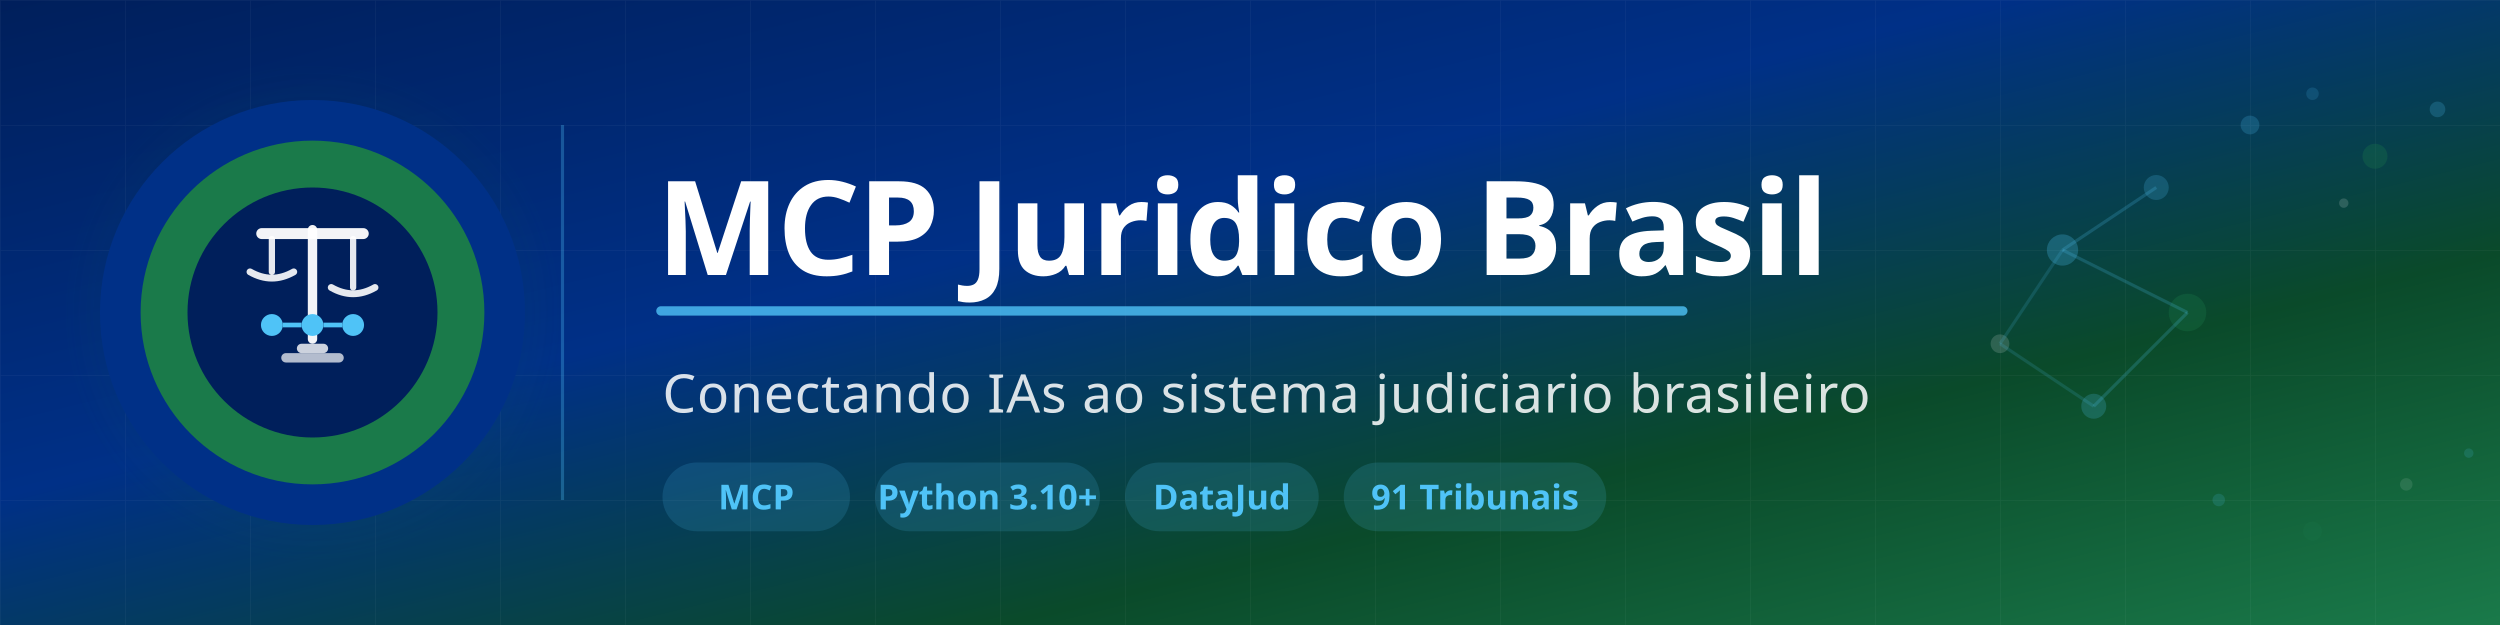
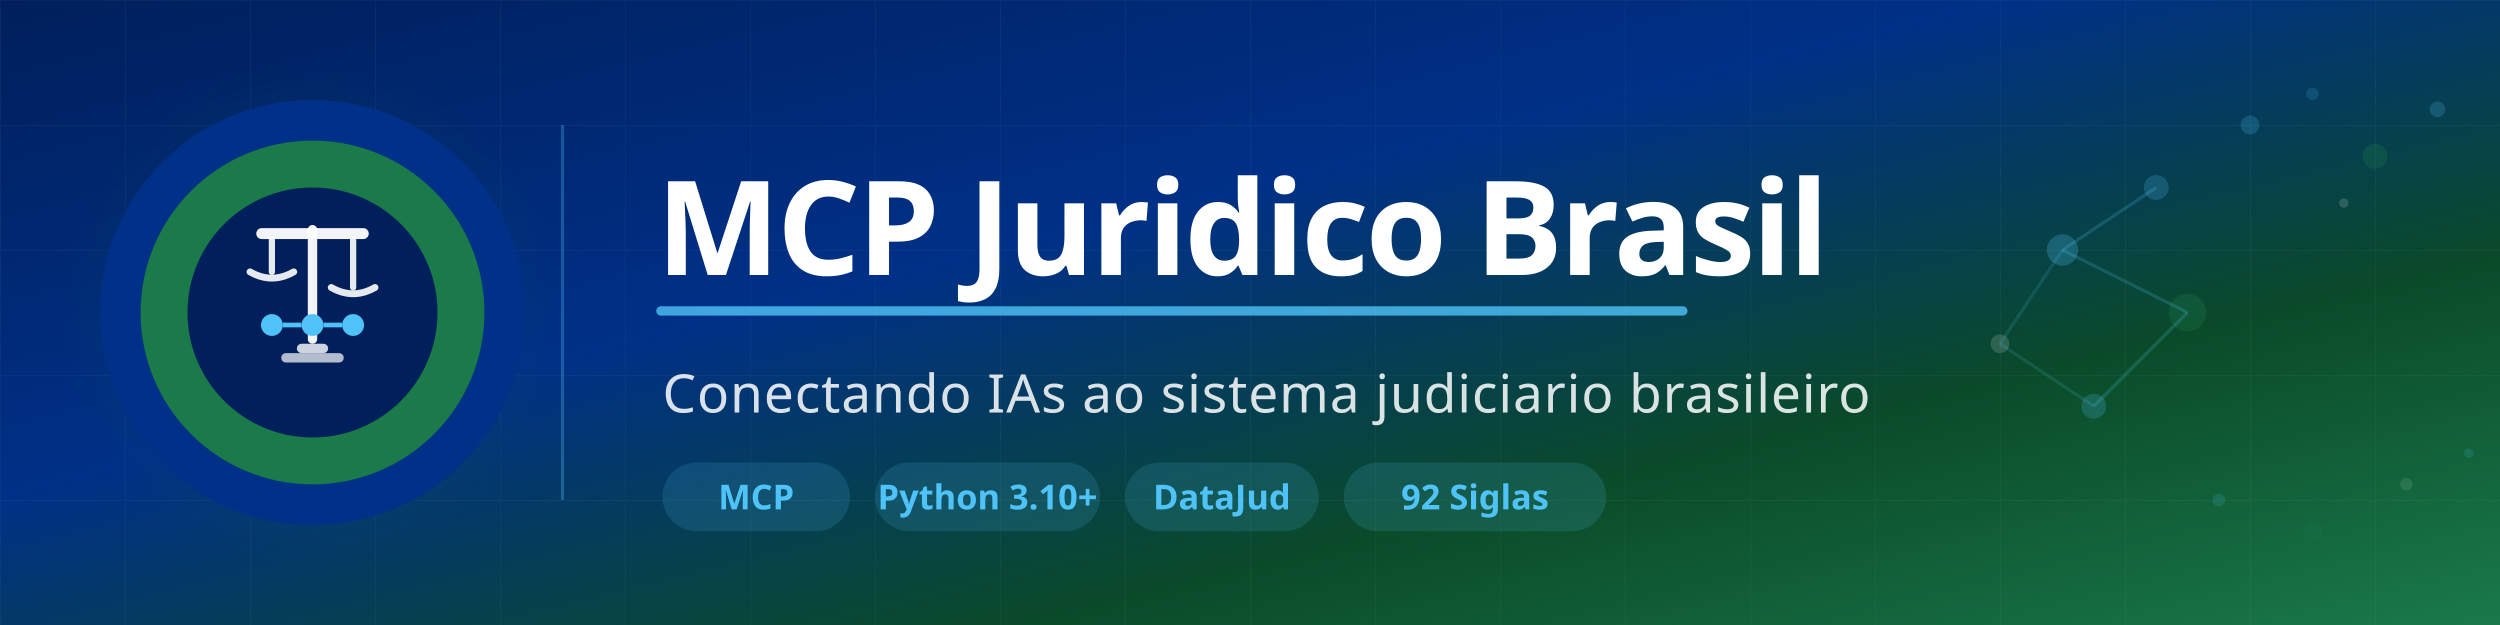
<svg xmlns="http://www.w3.org/2000/svg" viewBox="0 0 800 200" width="800" height="200">
  <defs>
    <linearGradient id="bgGrad" x1="0%" y1="0%" x2="100%" y2="100%">
      <stop offset="0%" style="stop-color:#001f5b;stop-opacity:1" />
      <stop offset="40%" style="stop-color:#003087;stop-opacity:1" />
      <stop offset="70%" style="stop-color:#0a4a2a;stop-opacity:1" />
      <stop offset="100%" style="stop-color:#1a7a4a;stop-opacity:1" />
    </linearGradient>
    <radialGradient id="greenGlow" cx="50%" cy="50%" r="50%">
      <stop offset="0%" style="stop-color:#1a7a4a;stop-opacity:0.3" />
      <stop offset="100%" style="stop-color:#1a7a4a;stop-opacity:0" />
    </radialGradient>
    <pattern id="grid" width="40" height="40" patternUnits="userSpaceOnUse" opacity="0.05">
      <path d="M 40 0 L 0 0 0 40" fill="none" stroke="white" stroke-width="0.5" />
    </pattern>
  </defs>
  <rect width="800" height="200" fill="url(#bgGrad)" />
  <rect width="800" height="200" fill="url(#grid)" />
  <circle cx="100" cy="100" r="80" fill="url(#greenGlow)" />
  <circle cx="100" cy="100" r="68" fill="#003087" />
  <circle cx="100" cy="100" r="55" fill="#1a7a4a" />
  <circle cx="100" cy="100" r="40" fill="#001f5b" />
  <rect x="98.5" y="72" width="3" height="38" rx="1.5" fill="white" opacity="0.95" />
  <rect x="82" y="73" width="36" height="3.5" rx="1.75" fill="white" opacity="0.95" />
  <line x1="87" y1="76.5" x2="87" y2="87" stroke="white" stroke-width="2" stroke-linecap="round" opacity="0.9" />
  <path d="M80 87 Q87 91 94 87" fill="none" stroke="white" stroke-width="2.2" stroke-linecap="round" opacity="0.9" />
  <line x1="113" y1="76.5" x2="113" y2="92" stroke="white" stroke-width="2" stroke-linecap="round" opacity="0.9" />
  <path d="M106 92 Q113 96 120 92" fill="none" stroke="white" stroke-width="2.2" stroke-linecap="round" opacity="0.9" />
  <rect x="95" y="110" width="10" height="3" rx="1.5" fill="white" opacity="0.8" />
  <rect x="90" y="113" width="20" height="3" rx="1.5" fill="white" opacity="0.7" />
  <circle cx="87" cy="104" r="3.5" fill="#4fc3f7" />
  <circle cx="100" cy="104" r="3.5" fill="#4fc3f7" />
  <circle cx="113" cy="104" r="3.5" fill="#4fc3f7" />
  <line x1="90.5" y1="104" x2="96.5" y2="104" stroke="#4fc3f7" stroke-width="1.5" />
  <line x1="103.5" y1="104" x2="109.5" y2="104" stroke="#4fc3f7" stroke-width="1.5" />
  <line x1="180" y1="40" x2="180" y2="160" stroke="#4fc3f7" stroke-width="1" opacity="0.3" />
  <text x="210" y="88" font-family="'Segoe UI', system-ui, -apple-system, sans-serif" font-size="42" font-weight="700" fill="white" letter-spacing="-1">MCP Juridico Brasil</text>
  <rect x="210" y="98" width="330" height="3" rx="1.5" fill="#4fc3f7" opacity="0.8" />
  <text x="212" y="132" font-family="'Segoe UI', system-ui, -apple-system, sans-serif" font-size="17" fill="white" opacity="0.85" letter-spacing="0.3">Conectando IAs ao sistema judiciario brasileiro</text>
  <rect x="212" y="148" width="60" height="22" rx="11" fill="#4fc3f7" opacity="0.15" />
  <text x="242" y="163" font-family="'Segoe UI', system-ui, sans-serif" font-size="11" fill="#4fc3f7" text-anchor="middle" font-weight="600">MCP</text>
  <rect x="280" y="148" width="72" height="22" rx="11" fill="#4fc3f7" opacity="0.15" />
  <text x="316" y="163" font-family="'Segoe UI', system-ui, sans-serif" font-size="11" fill="#4fc3f7" text-anchor="middle" font-weight="600">Python 3.10+</text>
  <rect x="360" y="148" width="62" height="22" rx="11" fill="#4fc3f7" opacity="0.15" />
  <text x="391" y="163" font-family="'Segoe UI', system-ui, sans-serif" font-size="11" fill="#4fc3f7" text-anchor="middle" font-weight="600">DataJud</text>
  <rect x="430" y="148" width="84" height="22" rx="11" fill="#4fc3f7" opacity="0.15" />
-   <text x="472" y="163" font-family="'Segoe UI', system-ui, sans-serif" font-size="11" fill="#4fc3f7" text-anchor="middle" font-weight="600">91 Tribunais</text>
+   <text x="472" y="163" font-family="'Segoe UI', system-ui, sans-serif" font-size="11" fill="#4fc3f7" text-anchor="middle" font-weight="600">92 Siglas</text>
  <circle cx="720" cy="40" r="3" fill="#4fc3f7" opacity="0.2" />
  <circle cx="740" cy="30" r="2" fill="#4fc3f7" opacity="0.15" />
  <circle cx="760" cy="50" r="4" fill="#1a7a4a" opacity="0.3" />
  <circle cx="780" cy="35" r="2.5" fill="#4fc3f7" opacity="0.2" />
  <circle cx="750" cy="65" r="1.5" fill="white" opacity="0.15" />
  <circle cx="710" cy="160" r="2" fill="#4fc3f7" opacity="0.15" />
  <circle cx="740" cy="170" r="3" fill="#1a7a4a" opacity="0.2" />
  <circle cx="770" cy="155" r="2" fill="white" opacity="0.1" />
  <circle cx="790" cy="145" r="1.5" fill="#4fc3f7" opacity="0.15" />
  <circle cx="660" cy="80" r="5" fill="#4fc3f7" opacity="0.25" />
  <circle cx="690" cy="60" r="4" fill="#4fc3f7" opacity="0.2" />
  <circle cx="700" cy="100" r="6" fill="#1a7a4a" opacity="0.3" />
  <circle cx="670" cy="130" r="4" fill="#4fc3f7" opacity="0.2" />
  <circle cx="640" cy="110" r="3" fill="white" opacity="0.15" />
  <line x1="660" y1="80" x2="690" y2="60" stroke="#4fc3f7" stroke-width="1" opacity="0.2" />
  <line x1="660" y1="80" x2="700" y2="100" stroke="#4fc3f7" stroke-width="1" opacity="0.2" />
  <line x1="700" y1="100" x2="670" y2="130" stroke="#4fc3f7" stroke-width="1" opacity="0.2" />
  <line x1="670" y1="130" x2="640" y2="110" stroke="#4fc3f7" stroke-width="1" opacity="0.15" />
  <line x1="640" y1="110" x2="660" y2="80" stroke="#4fc3f7" stroke-width="1" opacity="0.15" />
</svg>
